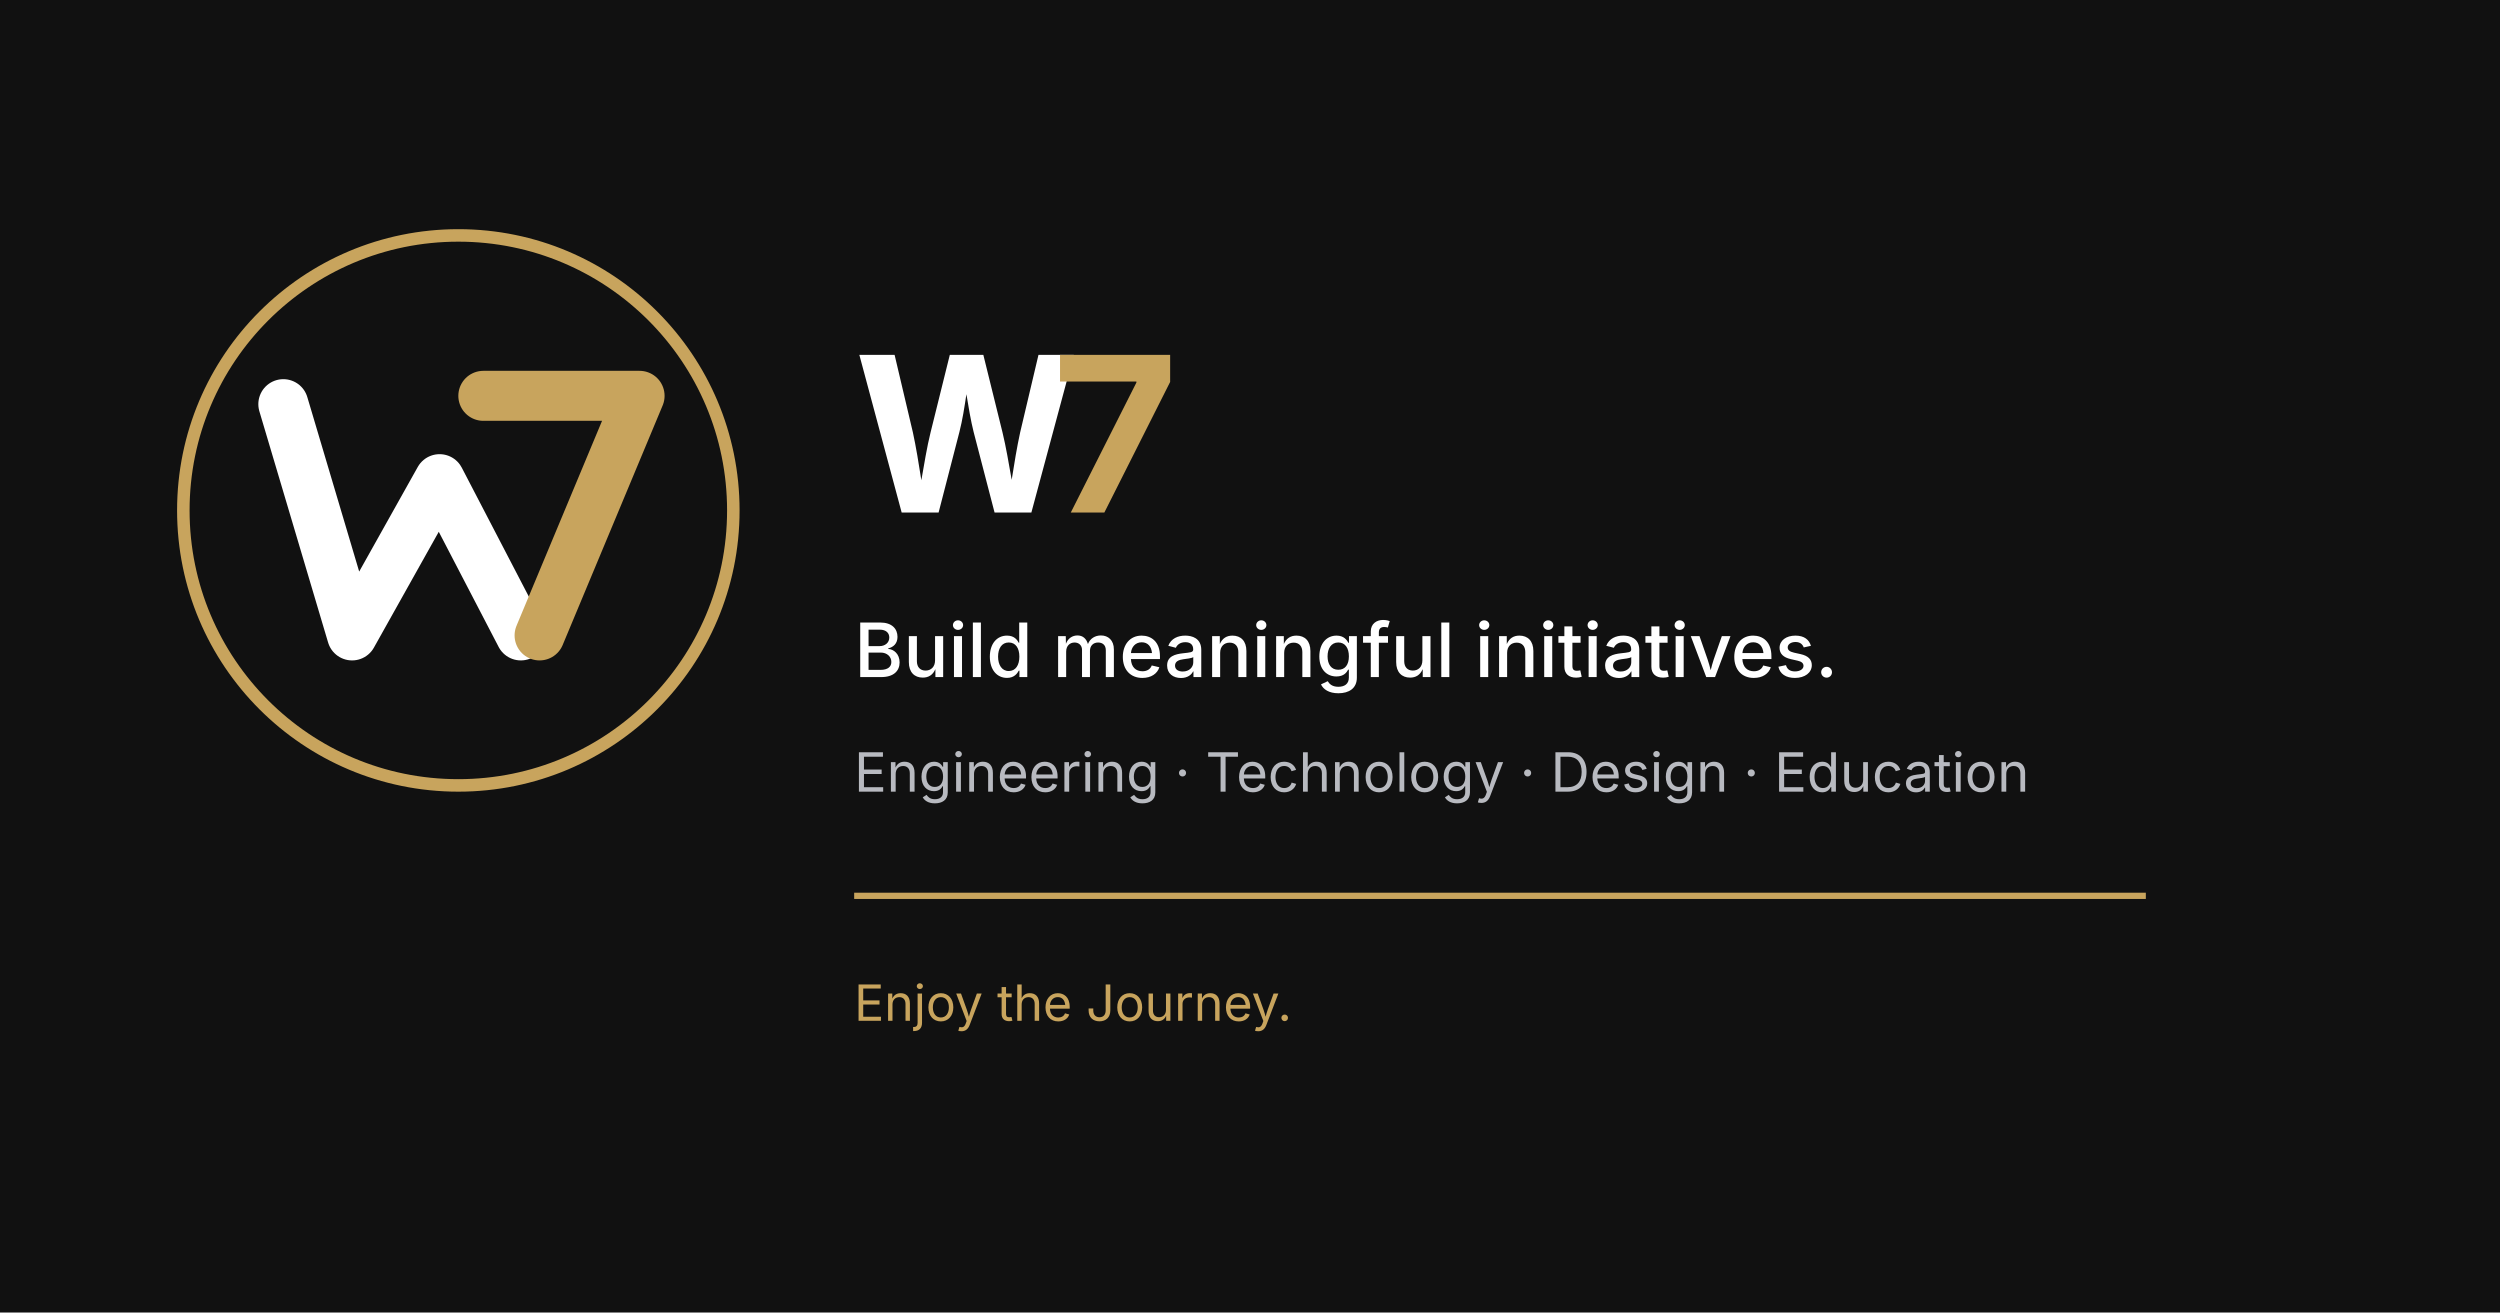
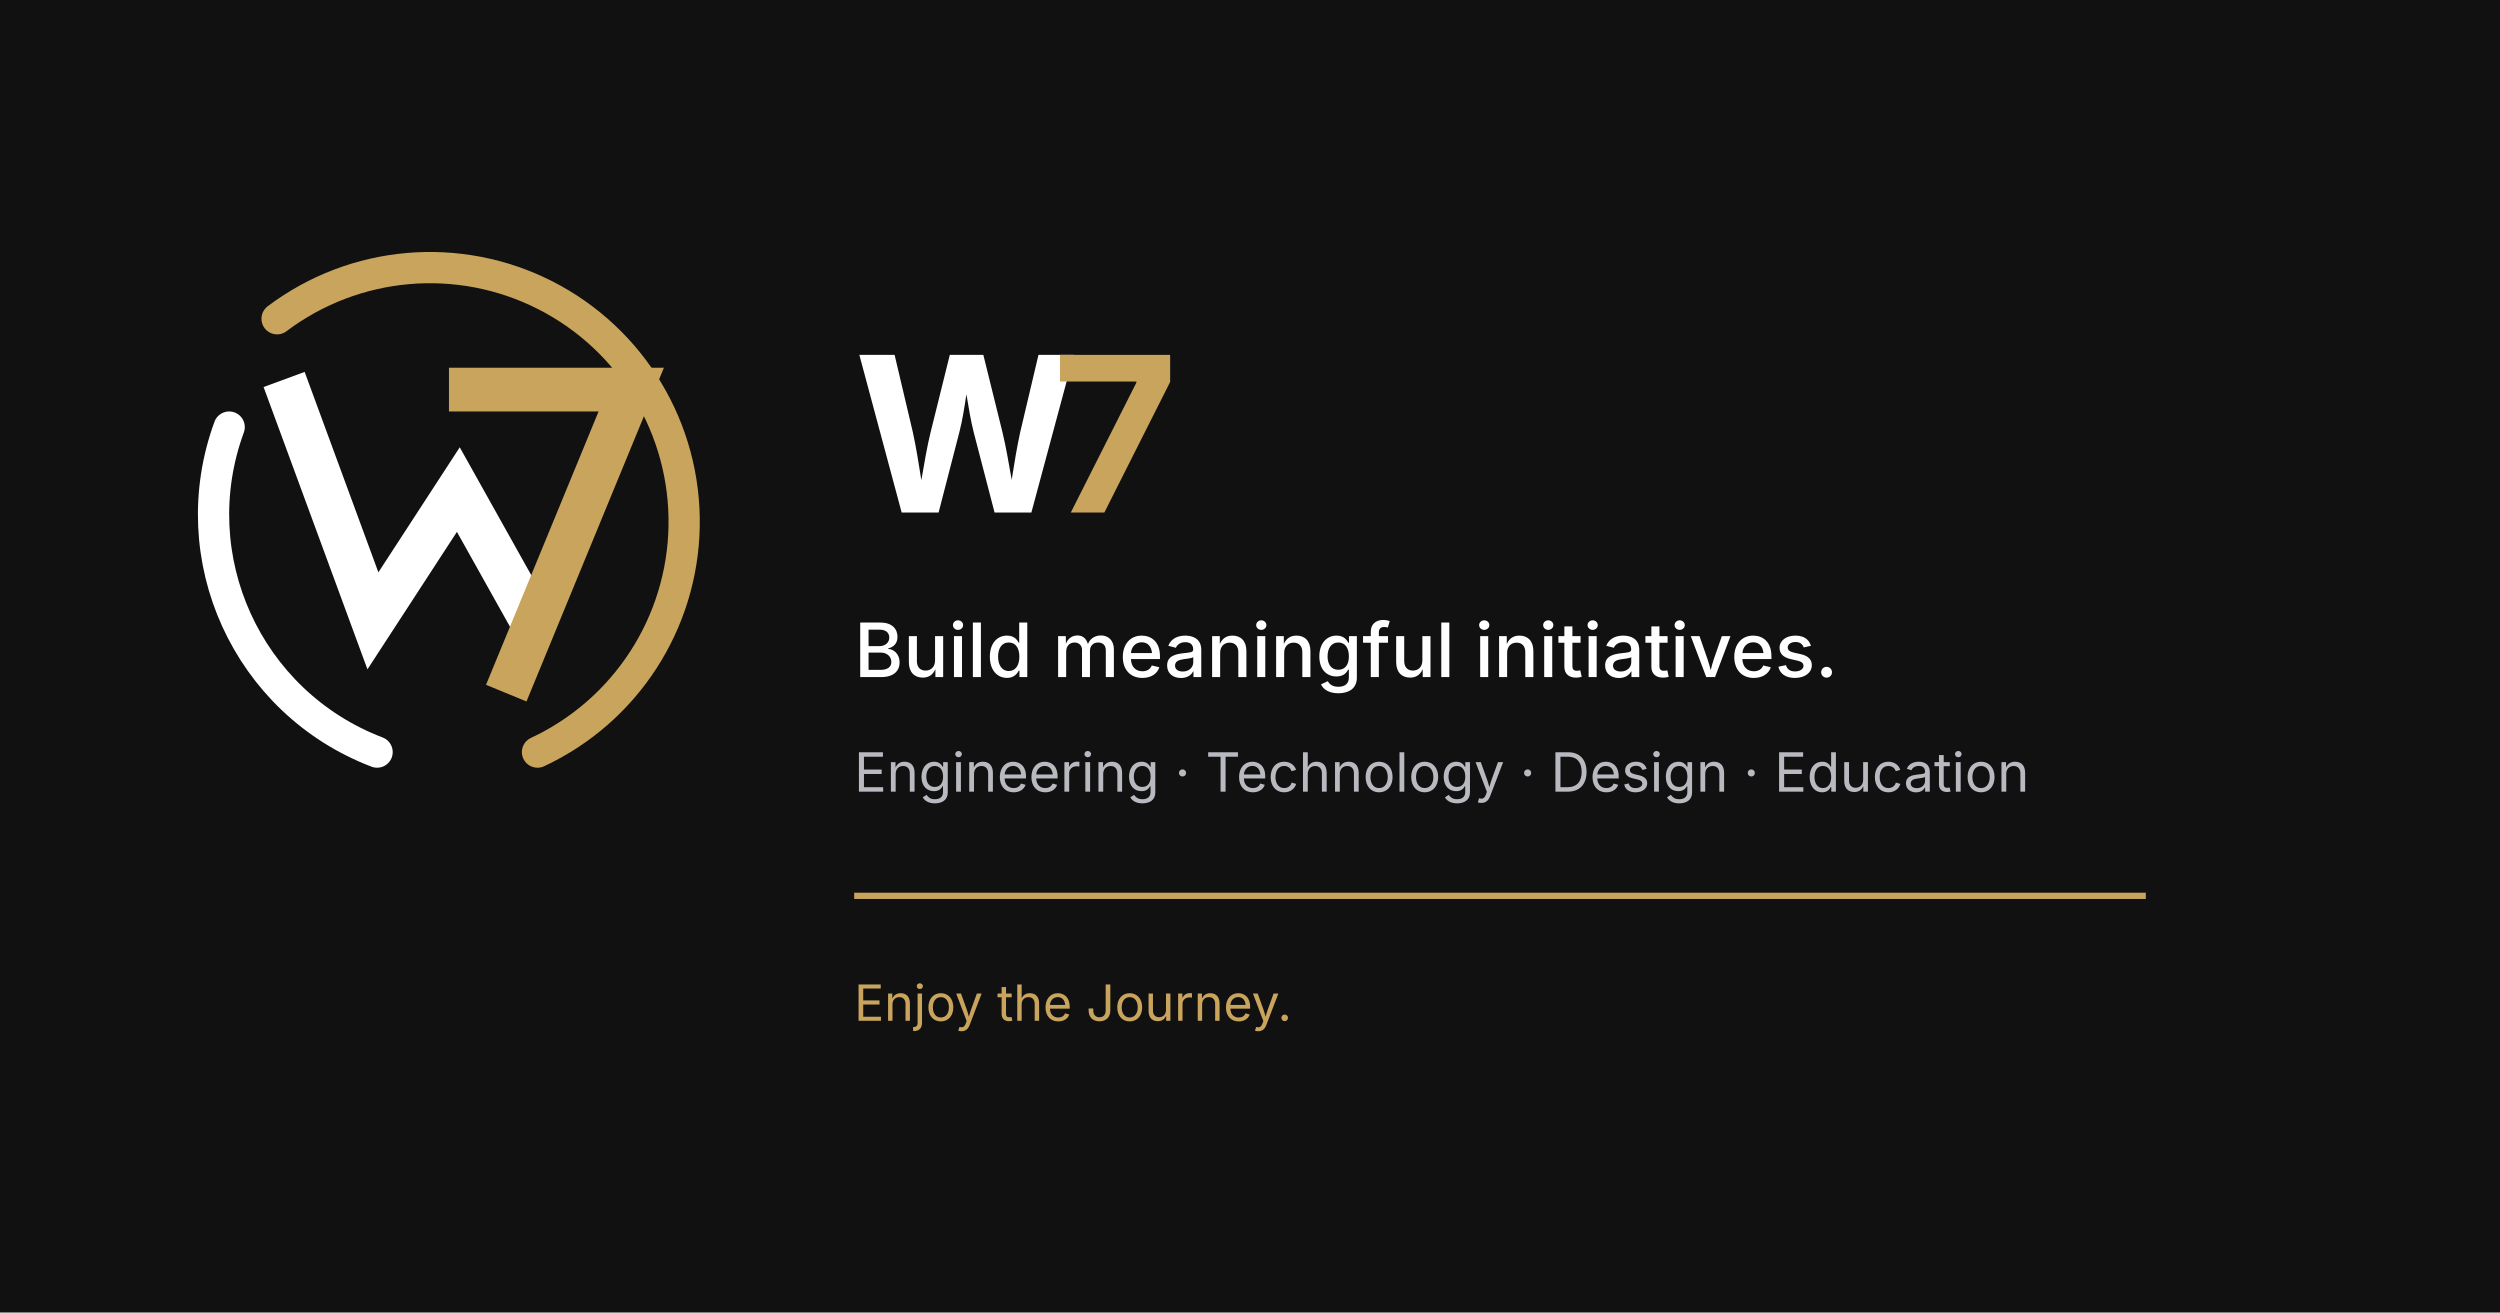
<svg xmlns="http://www.w3.org/2000/svg" viewBox="0 0 1200 630" role="img" aria-labelledby="title desc">
  <rect width="1200" height="630" fill="#111111" />
-   <circle cx="220" cy="245" r="132" fill="#111111" stroke="#C8A45D" stroke-width="6" />
-   <path d="M136 194 169 305 211 230 250 305" fill="none" stroke="#FFFFFF" stroke-width="24" stroke-linecap="round" stroke-linejoin="round" />
-   <path d="M232 190H307L259 305" fill="none" stroke="#C8A45D" stroke-width="24" stroke-linecap="round" stroke-linejoin="round" />
+   <circle cx="220" cy="245" r="137" fill="#111111" />
+   <path d="M133 153A122 122 0 1 1 258 361" fill="none" stroke="#C8A45D" stroke-width="15" stroke-linecap="round" />
+   <path d="M181 361A122 122 0 0 1 110 205" fill="none" stroke="#FFFFFF" stroke-width="15" stroke-linecap="round" />
+   <path d="M140 192 179 298 220 235 253 294" fill="none" stroke="#FFFFFF" stroke-width="21" stroke-linecap="square" stroke-linejoin="miter" />
+   <path d="M226 187H303L247 323" fill="none" stroke="#C8A45D" stroke-width="21" stroke-linecap="square" stroke-linejoin="miter" />
  <text x="410" y="246" fill="#FFFFFF" font-family="Inter, system-ui, Arial, sans-serif" font-size="104" font-weight="700">W</text>
  <text x="505" y="246" fill="#C8A45D" font-family="Inter, system-ui, Arial, sans-serif" font-size="104" font-weight="700">7</text>
  <text x="410" y="325" fill="#FFFFFF" font-family="Inter, system-ui, Arial, sans-serif" font-size="36" font-weight="500">Build meaningful initiatives.</text>
  <text x="410" y="380" fill="#B8BAC0" font-family="Inter, system-ui, Arial, sans-serif" font-size="26">Engineering · Technology · Design · Education</text>
  <line x1="410" y1="430" x2="1030" y2="430" stroke="#C8A45D" stroke-width="3" />
  <text x="410" y="490" fill="#C8A45D" font-family="Inter, system-ui, Arial, sans-serif" font-size="24">Enjoy the Journey.</text>
</svg>
